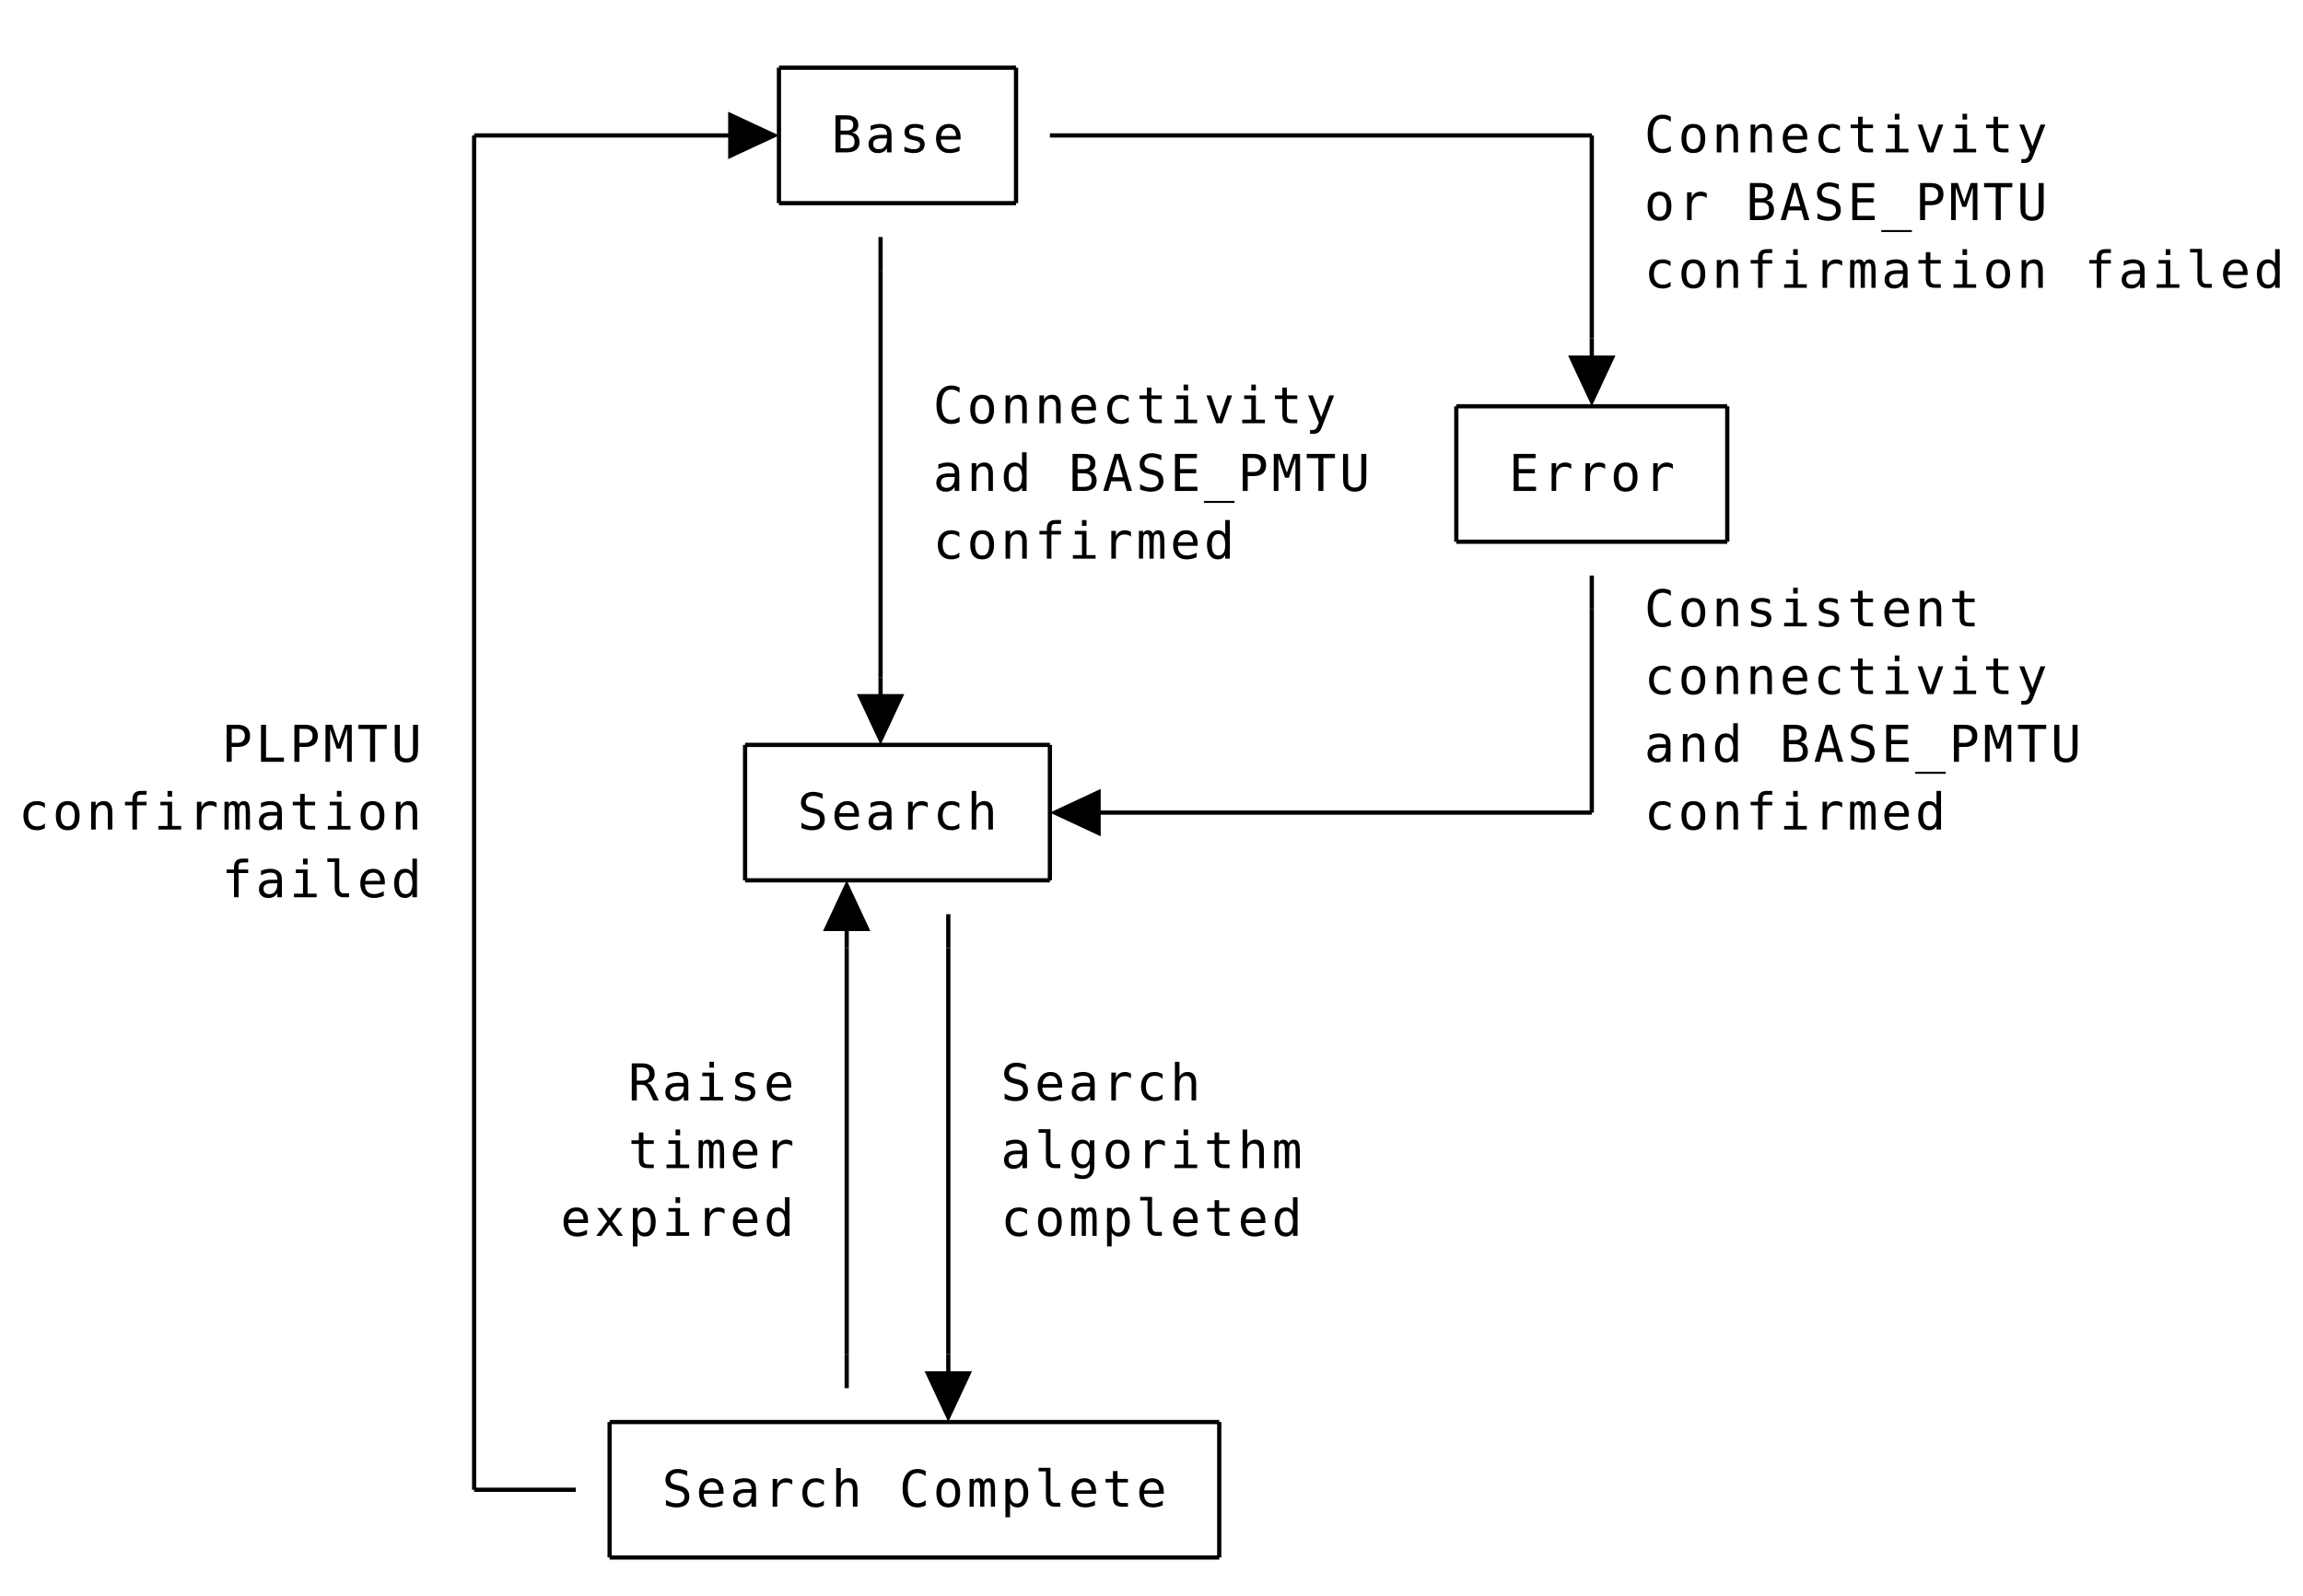
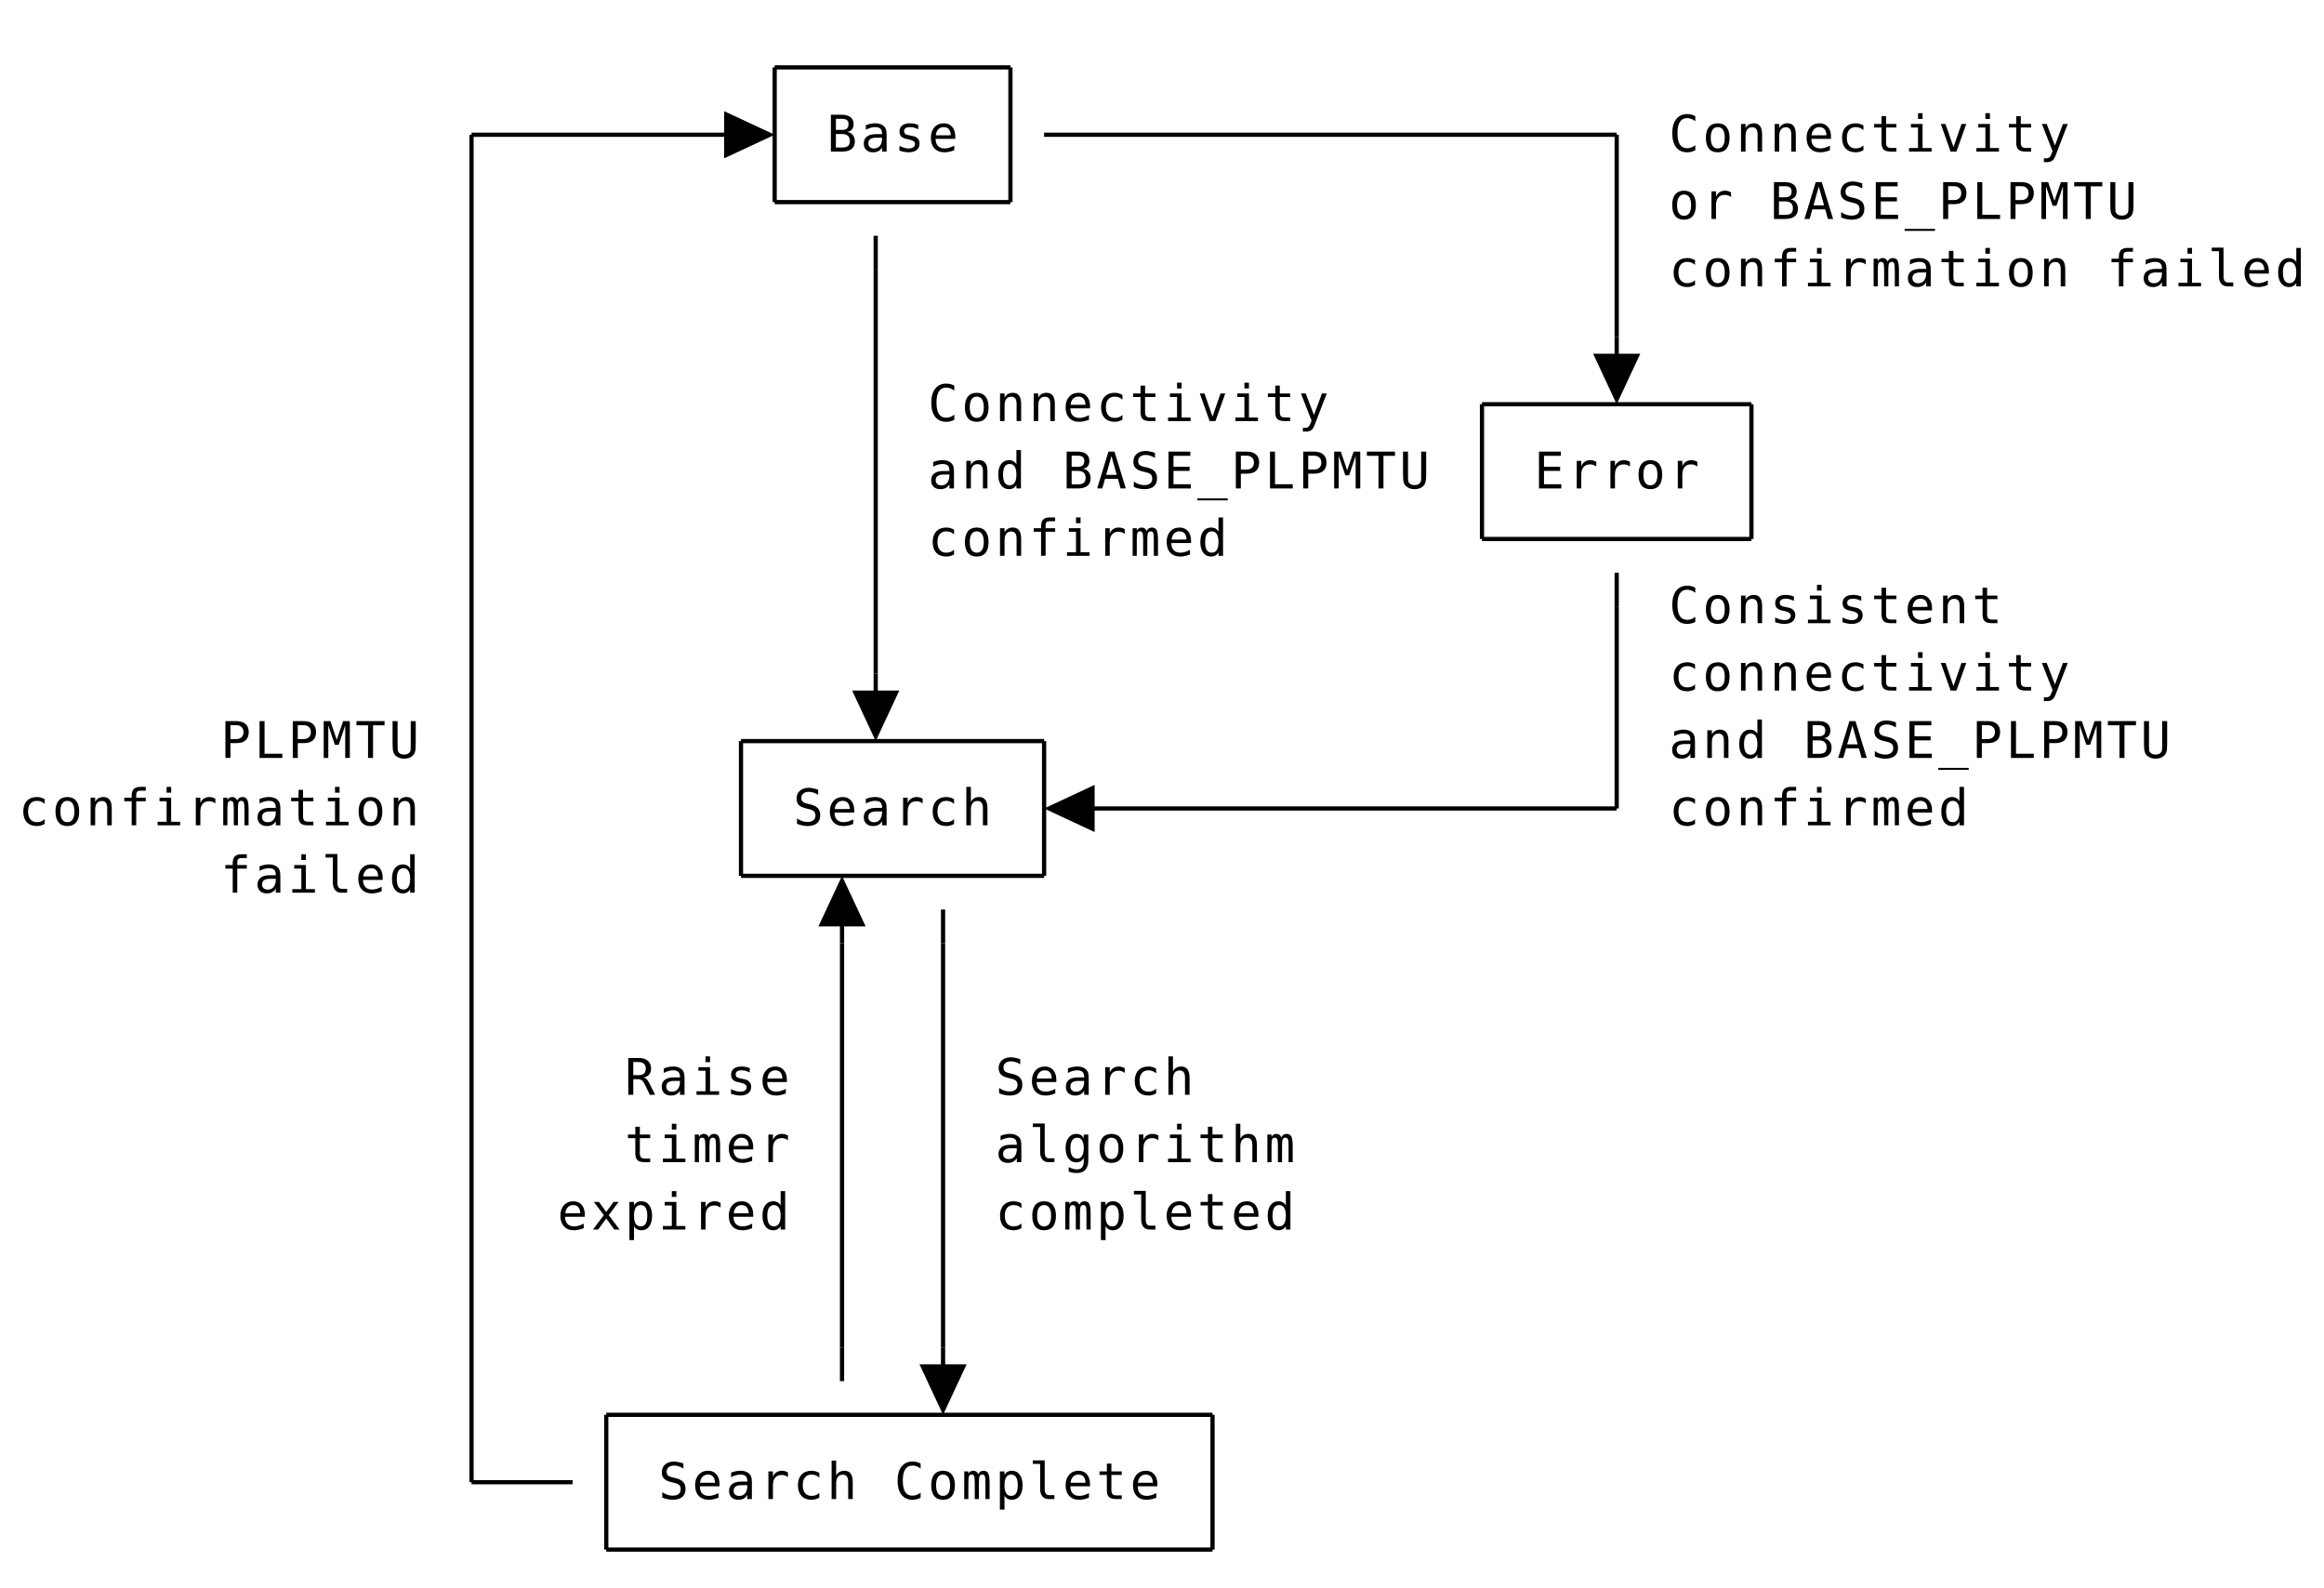
- <svg xmlns="http://www.w3.org/2000/svg" class="diagram" version="1.1" height="377" width="544">
+ <svg xmlns="http://www.w3.org/2000/svg" class="diagram" version="1.1" height="377" width="552" viewBox="0 0 552.0 377.0">
  <g transform="translate(8,16)">
    <path d="M 176,0 L 232,0" fill="none" stroke="black" />
    <path d="M 104,16 L 168,16" fill="none" stroke="black" />
-     <path d="M 240,16 L 368,16" fill="none" stroke="black" />
+     <path d="M 240,16 L 376,16" fill="none" stroke="black" />
    <path d="M 176,32 L 232,32" fill="none" stroke="black" />
-     <path d="M 336,80 L 400,80" fill="none" stroke="black" />
-     <path d="M 336,112 L 400,112" fill="none" stroke="black" />
+     <path d="M 344,80 L 408,80" fill="none" stroke="black" />
+     <path d="M 344,112 L 408,112" fill="none" stroke="black" />
    <path d="M 168,160 L 240,160" fill="none" stroke="black" />
-     <path d="M 248,176 L 368,176" fill="none" stroke="black" />
+     <path d="M 248,176 L 376,176" fill="none" stroke="black" />
    <path d="M 168,192 L 240,192" fill="none" stroke="black" />
    <path d="M 136,320 L 280,320" fill="none" stroke="black" />
    <path d="M 104,336 L 128,336" fill="none" stroke="black" />
    <path d="M 136,352 L 280,352" fill="none" stroke="black" />
    <path d="M 104,16 L 104,336" fill="none" stroke="black" />
    <path d="M 136,320 L 136,352" fill="none" stroke="black" />
    <path d="M 168,160 L 168,192" fill="none" stroke="black" />
    <path d="M 176,0 L 176,32" fill="none" stroke="black" />
    <path d="M 192,208 L 192,304" fill="none" stroke="black" />
    <path d="M 200,48 L 200,144" fill="none" stroke="black" />
    <path d="M 216,208 L 216,304" fill="none" stroke="black" />
    <path d="M 232,0 L 232,32" fill="none" stroke="black" />
    <path d="M 240,160 L 240,192" fill="none" stroke="black" />
    <path d="M 280,320 L 280,352" fill="none" stroke="black" />
-     <path d="M 336,80 L 336,112" fill="none" stroke="black" />
-     <path d="M 368,16 L 368,64" fill="none" stroke="black" />
-     <path d="M 368,128 L 368,176" fill="none" stroke="black" />
-     <path d="M 400,80 L 400,112" fill="none" stroke="black" />
+     <path d="M 344,80 L 344,112" fill="none" stroke="black" />
+     <path d="M 376,16 L 376,64" fill="none" stroke="black" />
+     <path d="M 376,128 L 376,176" fill="none" stroke="black" />
+     <path d="M 408,80 L 408,112" fill="none" stroke="black" />
    <path d="M 192,304 L 192,312" fill="none" stroke="black" />
    <path d="M 200,40 L 200,48" fill="none" stroke="black" />
    <path d="M 216,200 L 216,208" fill="none" stroke="black" />
-     <path d="M 368,120 L 368,128" fill="none" stroke="black" />
+     <path d="M 376,120 L 376,128" fill="none" stroke="black" />
    <polygon points="176,16 164,10.4 164,21.6" transform="rotate(0, 168, 16)" fill="black" />
    <path d="M 192,200 L 192,208" fill="none" stroke="black" />
    <polygon points="208,208 196,202.4 196,213.6" transform="rotate(270, 192, 208)" fill="black" />
    <path d="M 200,144 L 200,152" fill="none" stroke="black" />
    <polygon points="216,144 204,138.4 204,149.6" transform="rotate(90, 200, 144)" fill="black" />
    <path d="M 216,304 L 216,312" fill="none" stroke="black" />
    <polygon points="232,304 220,298.4 220,309.6" transform="rotate(90, 216, 304)" fill="black" />
    <polygon points="256,176 244,170.4 244,181.6" transform="rotate(180, 248, 176)" fill="black" />
-     <path d="M 368,64 L 368,72" fill="none" stroke="black" />
-     <polygon points="384,64 372,58.4 372,69.6" transform="rotate(90, 368, 64)" fill="black" />
+     <path d="M 376,64 L 376,72" fill="none" stroke="black" />
+     <polygon points="392,64 380,58.4 380,69.6" transform="rotate(90, 376, 64)" fill="black" />
+     <text text-anchor="middle" font-family="monospace" x="480" y="52" fill="black" font-size="1em">n</text>
+     <text text-anchor="middle" font-family="monospace" x="512" y="52" fill="black" font-size="1em">i</text>
+     <text text-anchor="middle" font-family="monospace" x="240" y="244" fill="black" font-size="1em">e</text>
+     <text text-anchor="middle" font-family="monospace" x="400" y="20" fill="black" font-size="1em">o</text>
+     <text text-anchor="middle" font-family="monospace" x="304" y="84" fill="black" font-size="1em">y</text>
+     <text text-anchor="middle" font-family="monospace" x="488" y="164" fill="black" font-size="1em">M</text>
+     <text text-anchor="middle" font-family="monospace" x="160" y="260" fill="black" font-size="1em">m</text>
+     <text text-anchor="middle" font-family="monospace" x="456" y="164" fill="black" font-size="1em">_</text>
+     <text text-anchor="middle" font-family="monospace" x="456" y="20" fill="black" font-size="1em">v</text>
+     <text text-anchor="middle" font-family="monospace" x="416" y="36" fill="black" font-size="1em">B</text>
+     <text text-anchor="middle" font-family="monospace" x="392" y="52" fill="black" font-size="1em">c</text>
+     <text text-anchor="middle" font-family="monospace" x="232" y="84" fill="black" font-size="1em">n</text>
+     <text text-anchor="middle" font-family="monospace" x="464" y="36" fill="black" font-size="1em">L</text>
+     <text text-anchor="middle" font-family="monospace" x="400" y="180" fill="black" font-size="1em">o</text>
+     <text text-anchor="middle" font-family="monospace" x="160" y="244" fill="black" font-size="1em">i</text>
+     <text text-anchor="middle" font-family="monospace" x="456" y="52" fill="black" font-size="1em">t</text>
+     <text text-anchor="middle" font-family="monospace" x="448" y="148" fill="black" font-size="1em">i</text>
+     <text text-anchor="middle" font-family="monospace" x="56" y="164" fill="black" font-size="1em">L</text>
+     <text text-anchor="middle" font-family="monospace" x="448" y="52" fill="black" font-size="1em">a</text>
+     <text text-anchor="middle" font-family="monospace" x="216" y="84" fill="black" font-size="1em">C</text>
+     <text text-anchor="middle" font-family="monospace" x="296" y="100" fill="black" font-size="1em">L</text>
+     <text text-anchor="middle" font-family="monospace" x="496" y="164" fill="black" font-size="1em">T</text>
+     <text text-anchor="middle" font-family="monospace" x="256" y="340" fill="black" font-size="1em">t</text>
+     <text text-anchor="middle" font-family="monospace" x="232" y="260" fill="black" font-size="1em">a</text>
+     <text text-anchor="middle" font-family="monospace" x="432" y="20" fill="black" font-size="1em">c</text>
+     <text text-anchor="middle" font-family="monospace" x="472" y="36" fill="black" font-size="1em">P</text>
+     <text text-anchor="middle" font-family="monospace" x="392" y="180" fill="black" font-size="1em">c</text>
+     <text text-anchor="middle" font-family="monospace" x="48" y="180" fill="black" font-size="1em">m</text>
+     <text text-anchor="middle" font-family="monospace" x="232" y="340" fill="black" font-size="1em">p</text>
+     <text text-anchor="middle" font-family="monospace" x="280" y="84" fill="black" font-size="1em">v</text>
+     <text text-anchor="middle" font-family="monospace" x="232" y="276" fill="black" font-size="1em">c</text>
+     <text text-anchor="middle" font-family="monospace" x="504" y="164" fill="black" font-size="1em">U</text>
+     <text text-anchor="middle" font-family="monospace" x="168" y="244" fill="black" font-size="1em">s</text>
+     <text text-anchor="middle" font-family="monospace" x="264" y="276" fill="black" font-size="1em">l</text>
+     <text text-anchor="middle" font-family="monospace" x="248" y="244" fill="black" font-size="1em">a</text>
+     <text text-anchor="middle" font-family="monospace" x="184" y="340" fill="black" font-size="1em">c</text>
+     <text text-anchor="middle" font-family="monospace" x="424" y="52" fill="black" font-size="1em">i</text>
+     <text text-anchor="middle" font-family="monospace" x="432" y="148" fill="black" font-size="1em">c</text>
+     <text text-anchor="middle" font-family="monospace" x="456" y="148" fill="black" font-size="1em">v</text>
+     <text text-anchor="middle" font-family="monospace" x="200" y="180" fill="black" font-size="1em">a</text>
+     <text text-anchor="middle" font-family="monospace" x="256" y="244" fill="black" font-size="1em">r</text>
+     <text text-anchor="middle" font-family="monospace" x="288" y="276" fill="black" font-size="1em">e</text>
+     <text text-anchor="middle" font-family="monospace" x="88" y="196" fill="black" font-size="1em">d</text>
+     <text text-anchor="middle" font-family="monospace" x="400" y="52" fill="black" font-size="1em">o</text>
+     <text text-anchor="middle" font-family="monospace" x="416" y="52" fill="black" font-size="1em">f</text>
+     <text text-anchor="middle" font-family="monospace" x="440" y="52" fill="black" font-size="1em">m</text>
+     <text text-anchor="middle" font-family="monospace" x="88" y="164" fill="black" font-size="1em">U</text>
+     <text text-anchor="middle" font-family="monospace" x="240" y="276" fill="black" font-size="1em">o</text>
+     <text text-anchor="middle" font-family="monospace" x="440" y="20" fill="black" font-size="1em">t</text>
+     <text text-anchor="middle" font-family="monospace" x="472" y="20" fill="black" font-size="1em">t</text>
+     <text text-anchor="middle" font-family="monospace" x="264" y="100" fill="black" font-size="1em">S</text>
+     <text text-anchor="middle" font-family="monospace" x="424" y="148" fill="black" font-size="1em">e</text>
+     <text text-anchor="middle" font-family="monospace" x="152" y="260" fill="black" font-size="1em">i</text>
+     <text text-anchor="middle" font-family="monospace" x="200" y="20" fill="black" font-size="1em">a</text>
+     <text text-anchor="middle" font-family="monospace" x="456" y="36" fill="black" font-size="1em">P</text>
+     <text text-anchor="middle" font-family="monospace" x="272" y="100" fill="black" font-size="1em">E</text>
+     <text text-anchor="middle" font-family="monospace" x="432" y="164" fill="black" font-size="1em">A</text>
+     <text text-anchor="middle" font-family="monospace" x="432" y="180" fill="black" font-size="1em">r</text>
+     <text text-anchor="middle" font-family="monospace" x="440" y="36" fill="black" font-size="1em">E</text>
+     <text text-anchor="middle" font-family="monospace" x="488" y="36" fill="black" font-size="1em">T</text>
+     <text text-anchor="middle" font-family="monospace" x="264" y="116" fill="black" font-size="1em">m</text>
+     <text text-anchor="middle" font-family="monospace" x="416" y="180" fill="black" font-size="1em">f</text>
+     <text text-anchor="middle" font-family="monospace" x="496" y="52" fill="black" font-size="1em">f</text>
+     <text text-anchor="middle" font-family="monospace" x="152" y="244" fill="black" font-size="1em">a</text>
+     <text text-anchor="middle" font-family="monospace" x="128" y="276" fill="black" font-size="1em">e</text>
+     <text text-anchor="middle" font-family="monospace" x="408" y="20" fill="black" font-size="1em">n</text>
+     <text text-anchor="middle" font-family="monospace" x="376" y="100" fill="black" font-size="1em">r</text>
+     <text text-anchor="middle" font-family="monospace" x="184" y="180" fill="black" font-size="1em">S</text>
+     <text text-anchor="middle" font-family="monospace" x="296" y="260" fill="black" font-size="1em">m</text>
+     <text text-anchor="middle" font-family="monospace" x="160" y="276" fill="black" font-size="1em">r</text>
+     <text text-anchor="middle" font-family="monospace" x="520" y="52" fill="black" font-size="1em">l</text>
+     <text text-anchor="middle" font-family="monospace" x="160" y="340" fill="black" font-size="1em">e</text>
+     <text text-anchor="middle" font-family="monospace" x="304" y="100" fill="black" font-size="1em">P</text>
+     <text text-anchor="middle" font-family="monospace" x="440" y="148" fill="black" font-size="1em">t</text>
+     <text text-anchor="middle" font-family="monospace" x="192" y="180" fill="black" font-size="1em">e</text>
+     <text text-anchor="middle" font-family="monospace" x="240" y="260" fill="black" font-size="1em">l</text>
+     <text text-anchor="middle" font-family="monospace" x="432" y="36" fill="black" font-size="1em">S</text>
+     <text text-anchor="middle" font-family="monospace" x="248" y="276" fill="black" font-size="1em">m</text>
+     <text text-anchor="middle" font-family="monospace" x="144" y="276" fill="black" font-size="1em">p</text>
+     <text text-anchor="middle" font-family="monospace" x="280" y="276" fill="black" font-size="1em">t</text>
+     <text text-anchor="middle" font-family="monospace" x="216" y="20" fill="black" font-size="1em">e</text>
+     <text text-anchor="middle" font-family="monospace" x="424" y="36" fill="black" font-size="1em">A</text>
+     <text text-anchor="middle" font-family="monospace" x="224" y="100" fill="black" font-size="1em">n</text>
+     <text text-anchor="middle" font-family="monospace" x="240" y="116" fill="black" font-size="1em">f</text>
+     <text text-anchor="middle" font-family="monospace" x="256" y="116" fill="black" font-size="1em">r</text>
+     <text text-anchor="middle" font-family="monospace" x="48" y="164" fill="black" font-size="1em">P</text>
+     <text text-anchor="middle" font-family="monospace" x="240" y="340" fill="black" font-size="1em">l</text>
+     <text text-anchor="middle" font-family="monospace" x="536" y="52" fill="black" font-size="1em">d</text>
+     <text text-anchor="middle" font-family="monospace" x="296" y="84" fill="black" font-size="1em">t</text>
+     <text text-anchor="middle" font-family="monospace" x="48" y="196" fill="black" font-size="1em">f</text>
+     <text text-anchor="middle" font-family="monospace" x="72" y="196" fill="black" font-size="1em">l</text>
    <text text-anchor="middle" font-family="monospace" x="248" y="116" fill="black" font-size="1em">i</text>
-     <text text-anchor="middle" font-family="monospace" x="256" y="116" fill="black" font-size="1em">r</text>
-     <text text-anchor="middle" font-family="monospace" x="384" y="164" fill="black" font-size="1em">a</text>
+     <text text-anchor="middle" font-family="monospace" x="408" y="132" fill="black" font-size="1em">n</text>
+     <text text-anchor="middle" font-family="monospace" x="256" y="260" fill="black" font-size="1em">o</text>
+     <text text-anchor="middle" font-family="monospace" x="448" y="132" fill="black" font-size="1em">e</text>
+     <text text-anchor="middle" font-family="monospace" x="32" y="180" fill="black" font-size="1em">i</text>
+     <text text-anchor="middle" font-family="monospace" x="64" y="196" fill="black" font-size="1em">i</text>
+     <text text-anchor="middle" font-family="monospace" x="320" y="100" fill="black" font-size="1em">T</text>
+     <text text-anchor="middle" font-family="monospace" x="392" y="132" fill="black" font-size="1em">C</text>
+     <text text-anchor="middle" font-family="monospace" x="464" y="148" fill="black" font-size="1em">i</text>
+     <text text-anchor="middle" font-family="monospace" x="496" y="36" fill="black" font-size="1em">U</text>
+     <text text-anchor="middle" font-family="monospace" x="448" y="180" fill="black" font-size="1em">e</text>
+     <text text-anchor="middle" font-family="monospace" x="80" y="196" fill="black" font-size="1em">e</text>
+     <text text-anchor="middle" font-family="monospace" x="192" y="340" fill="black" font-size="1em">h</text>
+     <text text-anchor="middle" font-family="monospace" x="400" y="148" fill="black" font-size="1em">o</text>
+     <text text-anchor="middle" font-family="monospace" x="24" y="180" fill="black" font-size="1em">f</text>
+     <text text-anchor="middle" font-family="monospace" x="216" y="180" fill="black" font-size="1em">c</text>
+     <text text-anchor="middle" font-family="monospace" x="400" y="36" fill="black" font-size="1em">r</text>
+     <text text-anchor="middle" font-family="monospace" x="432" y="52" fill="black" font-size="1em">r</text>
+     <text text-anchor="middle" font-family="monospace" x="504" y="52" fill="black" font-size="1em">a</text>
+     <text text-anchor="middle" font-family="monospace" x="280" y="100" fill="black" font-size="1em">_</text>
+     <text text-anchor="middle" font-family="monospace" x="464" y="132" fill="black" font-size="1em">t</text>
+     <text text-anchor="middle" font-family="monospace" x="64" y="164" fill="black" font-size="1em">P</text>
+     <text text-anchor="middle" font-family="monospace" x="272" y="260" fill="black" font-size="1em">i</text>
+     <text text-anchor="middle" font-family="monospace" x="152" y="340" fill="black" font-size="1em">S</text>
+     <text text-anchor="middle" font-family="monospace" x="408" y="164" fill="black" font-size="1em">d</text>
+     <text text-anchor="middle" font-family="monospace" x="456" y="132" fill="black" font-size="1em">n</text>
+     <text text-anchor="middle" font-family="monospace" x="80" y="164" fill="black" font-size="1em">T</text>
+     <text text-anchor="middle" font-family="monospace" x="472" y="164" fill="black" font-size="1em">L</text>
+     <text text-anchor="middle" font-family="monospace" x="8" y="180" fill="black" font-size="1em">o</text>
+     <text text-anchor="middle" font-family="monospace" x="56" y="180" fill="black" font-size="1em">a</text>
+     <text text-anchor="middle" font-family="monospace" x="248" y="260" fill="black" font-size="1em">g</text>
+     <text text-anchor="middle" font-family="monospace" x="264" y="260" fill="black" font-size="1em">r</text>
+     <text text-anchor="middle" font-family="monospace" x="400" y="132" fill="black" font-size="1em">o</text>
+     <text text-anchor="middle" font-family="monospace" x="392" y="20" fill="black" font-size="1em">C</text>
    <text text-anchor="middle" font-family="monospace" x="208" y="180" fill="black" font-size="1em">r</text>
+     <text text-anchor="middle" font-family="monospace" x="328" y="100" fill="black" font-size="1em">U</text>
+     <text text-anchor="middle" font-family="monospace" x="448" y="164" fill="black" font-size="1em">E</text>
+     <text text-anchor="middle" font-family="monospace" x="40" y="180" fill="black" font-size="1em">r</text>
+     <text text-anchor="middle" font-family="monospace" x="480" y="36" fill="black" font-size="1em">M</text>
+     <text text-anchor="middle" font-family="monospace" x="216" y="116" fill="black" font-size="1em">c</text>
+     <text text-anchor="middle" font-family="monospace" x="56" y="196" fill="black" font-size="1em">a</text>
+     <text text-anchor="middle" font-family="monospace" x="360" y="100" fill="black" font-size="1em">E</text>
+     <text text-anchor="middle" font-family="monospace" x="280" y="260" fill="black" font-size="1em">t</text>
+     <text text-anchor="middle" font-family="monospace" x="448" y="36" fill="black" font-size="1em">_</text>
+     <text text-anchor="middle" font-family="monospace" x="232" y="116" fill="black" font-size="1em">n</text>
+     <text text-anchor="middle" font-family="monospace" x="152" y="276" fill="black" font-size="1em">i</text>
+     <text text-anchor="middle" font-family="monospace" x="248" y="84" fill="black" font-size="1em">e</text>
+     <text text-anchor="middle" font-family="monospace" x="312" y="100" fill="black" font-size="1em">M</text>
+     <text text-anchor="middle" font-family="monospace" x="424" y="132" fill="black" font-size="1em">i</text>
+     <text text-anchor="middle" font-family="monospace" x="248" y="340" fill="black" font-size="1em">e</text>
+     <text text-anchor="middle" font-family="monospace" x="416" y="148" fill="black" font-size="1em">n</text>
+     <text text-anchor="middle" font-family="monospace" x="272" y="244" fill="black" font-size="1em">h</text>
+     <text text-anchor="middle" font-family="monospace" x="224" y="116" fill="black" font-size="1em">o</text>
+     <text text-anchor="middle" font-family="monospace" x="472" y="148" fill="black" font-size="1em">t</text>
+     <text text-anchor="middle" font-family="monospace" x="392" y="164" fill="black" font-size="1em">a</text>
+     <text text-anchor="middle" font-family="monospace" x="480" y="164" fill="black" font-size="1em">P</text>
+     <text text-anchor="middle" font-family="monospace" x="176" y="260" fill="black" font-size="1em">r</text>
+     <text text-anchor="middle" font-family="monospace" x="264" y="340" fill="black" font-size="1em">e</text>
+     <text text-anchor="middle" font-family="monospace" x="240" y="84" fill="black" font-size="1em">n</text>
+     <text text-anchor="middle" font-family="monospace" x="464" y="164" fill="black" font-size="1em">P</text>
+     <text text-anchor="middle" font-family="monospace" x="424" y="20" fill="black" font-size="1em">e</text>
+     <text text-anchor="middle" font-family="monospace" x="256" y="84" fill="black" font-size="1em">c</text>
+     <text text-anchor="middle" font-family="monospace" x="80" y="180" fill="black" font-size="1em">o</text>
+     <text text-anchor="middle" font-family="monospace" x="440" y="180" fill="black" font-size="1em">m</text>
+     <text text-anchor="middle" font-family="monospace" x="176" y="244" fill="black" font-size="1em">e</text>
+     <text text-anchor="middle" font-family="monospace" x="168" y="276" fill="black" font-size="1em">e</text>
+     <text text-anchor="middle" font-family="monospace" x="280" y="116" fill="black" font-size="1em">d</text>
+     <text text-anchor="middle" font-family="monospace" x="72" y="164" fill="black" font-size="1em">M</text>
+     <text text-anchor="middle" font-family="monospace" x="168" y="260" fill="black" font-size="1em">e</text>
+     <text text-anchor="middle" font-family="monospace" x="224" y="180" fill="black" font-size="1em">h</text>
+     <text text-anchor="middle" font-family="monospace" x="448" y="20" fill="black" font-size="1em">i</text>
+     <text text-anchor="middle" font-family="monospace" x="480" y="20" fill="black" font-size="1em">y</text>
+     <text text-anchor="middle" font-family="monospace" x="16" y="180" fill="black" font-size="1em">n</text>
+     <text text-anchor="middle" font-family="monospace" x="232" y="244" fill="black" font-size="1em">S</text>
+     <text text-anchor="middle" font-family="monospace" x="224" y="340" fill="black" font-size="1em">m</text>
+     <text text-anchor="middle" font-family="monospace" x="288" y="84" fill="black" font-size="1em">i</text>
+     <text text-anchor="middle" font-family="monospace" x="144" y="244" fill="black" font-size="1em">R</text>
+     <text text-anchor="middle" font-family="monospace" x="64" y="180" fill="black" font-size="1em">t</text>
+     <text text-anchor="middle" font-family="monospace" x="296" y="276" fill="black" font-size="1em">d</text>
+     <text text-anchor="middle" font-family="monospace" x="216" y="340" fill="black" font-size="1em">o</text>
+     <text text-anchor="middle" font-family="monospace" x="408" y="148" fill="black" font-size="1em">n</text>
+     <text text-anchor="middle" font-family="monospace" x="480" y="148" fill="black" font-size="1em">y</text>
+     <text text-anchor="middle" font-family="monospace" x="424" y="164" fill="black" font-size="1em">B</text>
+     <text text-anchor="middle" font-family="monospace" x="264" y="244" fill="black" font-size="1em">c</text>
+     <text text-anchor="middle" font-family="monospace" x="176" y="276" fill="black" font-size="1em">d</text>
    <text text-anchor="middle" font-family="monospace" x="256" y="276" fill="black" font-size="1em">p</text>
-     <text text-anchor="middle" font-family="monospace" x="408" y="132" fill="black" font-size="1em">s</text>
-     <text text-anchor="middle" font-family="monospace" x="64" y="180" fill="black" font-size="1em">t</text>
-     <text text-anchor="middle" font-family="monospace" x="200" y="20" fill="black" font-size="1em">a</text>
-     <text text-anchor="middle" font-family="monospace" x="456" y="164" fill="black" font-size="1em">P</text>
-     <text text-anchor="middle" font-family="monospace" x="264" y="100" fill="black" font-size="1em">S</text>
-     <text text-anchor="middle" font-family="monospace" x="264" y="116" fill="black" font-size="1em">m</text>
-     <text text-anchor="middle" font-family="monospace" x="480" y="164" fill="black" font-size="1em">U</text>
-     <text text-anchor="middle" font-family="monospace" x="176" y="260" fill="black" font-size="1em">r</text>
-     <text text-anchor="middle" font-family="monospace" x="408" y="36" fill="black" font-size="1em">B</text>
-     <text text-anchor="middle" font-family="monospace" x="80" y="180" fill="black" font-size="1em">o</text>
+     <text text-anchor="middle" font-family="monospace" x="424" y="180" fill="black" font-size="1em">i</text>
+     <text text-anchor="middle" font-family="monospace" x="528" y="52" fill="black" font-size="1em">e</text>
+     <text text-anchor="middle" font-family="monospace" x="224" y="84" fill="black" font-size="1em">o</text>
+     <text text-anchor="middle" font-family="monospace" x="384" y="100" fill="black" font-size="1em">o</text>
+     <text text-anchor="middle" font-family="monospace" x="432" y="132" fill="black" font-size="1em">s</text>
+     <text text-anchor="middle" font-family="monospace" x="72" y="180" fill="black" font-size="1em">i</text>
+     <text text-anchor="middle" font-family="monospace" x="464" y="52" fill="black" font-size="1em">i</text>
+     <text text-anchor="middle" font-family="monospace" x="288" y="100" fill="black" font-size="1em">P</text>
+     <text text-anchor="middle" font-family="monospace" x="392" y="36" fill="black" font-size="1em">o</text>
+     <text text-anchor="middle" font-family="monospace" x="136" y="276" fill="black" font-size="1em">x</text>
+     <text text-anchor="middle" font-family="monospace" x="264" y="84" fill="black" font-size="1em">t</text>
+     <text text-anchor="middle" font-family="monospace" x="392" y="100" fill="black" font-size="1em">r</text>
+     <text text-anchor="middle" font-family="monospace" x="272" y="116" fill="black" font-size="1em">e</text>
+     <text text-anchor="middle" font-family="monospace" x="392" y="148" fill="black" font-size="1em">c</text>
    <text text-anchor="middle" font-family="monospace" x="176" y="340" fill="black" font-size="1em">r</text>
-     <text text-anchor="middle" font-family="monospace" x="384" y="52" fill="black" font-size="1em">c</text>
-     <text text-anchor="middle" font-family="monospace" x="304" y="100" fill="black" font-size="1em">T</text>
-     <text text-anchor="middle" font-family="monospace" x="64" y="164" fill="black" font-size="1em">P</text>
-     <text text-anchor="middle" font-family="monospace" x="32" y="180" fill="black" font-size="1em">i</text>
-     <text text-anchor="middle" font-family="monospace" x="432" y="180" fill="black" font-size="1em">m</text>
-     <text text-anchor="middle" font-family="monospace" x="144" y="244" fill="black" font-size="1em">R</text>
-     <text text-anchor="middle" font-family="monospace" x="264" y="276" fill="black" font-size="1em">l</text>
-     <text text-anchor="middle" font-family="monospace" x="528" y="52" fill="black" font-size="1em">d</text>
-     <text text-anchor="middle" font-family="monospace" x="432" y="148" fill="black" font-size="1em">t</text>
-     <text text-anchor="middle" font-family="monospace" x="8" y="180" fill="black" font-size="1em">o</text>
-     <text text-anchor="middle" font-family="monospace" x="224" y="180" fill="black" font-size="1em">h</text>
-     <text text-anchor="middle" font-family="monospace" x="448" y="36" fill="black" font-size="1em">P</text>
-     <text text-anchor="middle" font-family="monospace" x="160" y="260" fill="black" font-size="1em">m</text>
-     <text text-anchor="middle" font-family="monospace" x="432" y="36" fill="black" font-size="1em">E</text>
-     <text text-anchor="middle" font-family="monospace" x="472" y="148" fill="black" font-size="1em">y</text>
-     <text text-anchor="middle" font-family="monospace" x="456" y="20" fill="black" font-size="1em">i</text>
-     <text text-anchor="middle" font-family="monospace" x="272" y="100" fill="black" font-size="1em">E</text>
-     <text text-anchor="middle" font-family="monospace" x="416" y="132" fill="black" font-size="1em">i</text>
-     <text text-anchor="middle" font-family="monospace" x="280" y="260" fill="black" font-size="1em">t</text>
-     <text text-anchor="middle" font-family="monospace" x="128" y="276" fill="black" font-size="1em">e</text>
-     <text text-anchor="middle" font-family="monospace" x="472" y="20" fill="black" font-size="1em">y</text>
-     <text text-anchor="middle" font-family="monospace" x="56" y="180" fill="black" font-size="1em">a</text>
-     <text text-anchor="middle" font-family="monospace" x="176" y="276" fill="black" font-size="1em">d</text>
-     <text text-anchor="middle" font-family="monospace" x="200" y="180" fill="black" font-size="1em">a</text>
-     <text text-anchor="middle" font-family="monospace" x="216" y="20" fill="black" font-size="1em">e</text>
-     <text text-anchor="middle" font-family="monospace" x="464" y="20" fill="black" font-size="1em">t</text>
-     <text text-anchor="middle" font-family="monospace" x="216" y="84" fill="black" font-size="1em">C</text>
-     <text text-anchor="middle" font-family="monospace" x="224" y="84" fill="black" font-size="1em">o</text>
-     <text text-anchor="middle" font-family="monospace" x="448" y="132" fill="black" font-size="1em">n</text>
-     <text text-anchor="middle" font-family="monospace" x="432" y="132" fill="black" font-size="1em">t</text>
-     <text text-anchor="middle" font-family="monospace" x="72" y="164" fill="black" font-size="1em">M</text>
-     <text text-anchor="middle" font-family="monospace" x="224" y="116" fill="black" font-size="1em">o</text>
-     <text text-anchor="middle" font-family="monospace" x="392" y="20" fill="black" font-size="1em">o</text>
-     <text text-anchor="middle" font-family="monospace" x="440" y="36" fill="black" font-size="1em">_</text>
+     <text text-anchor="middle" font-family="monospace" x="472" y="52" fill="black" font-size="1em">o</text>
+     <text text-anchor="middle" font-family="monospace" x="272" y="84" fill="black" font-size="1em">i</text>
+     <text text-anchor="middle" font-family="monospace" x="440" y="132" fill="black" font-size="1em">t</text>
+     <text text-anchor="middle" font-family="monospace" x="456" y="180" fill="black" font-size="1em">d</text>
+     <text text-anchor="middle" font-family="monospace" x="144" y="260" fill="black" font-size="1em">t</text>
+     <text text-anchor="middle" font-family="monospace" x="256" y="100" fill="black" font-size="1em">A</text>
+     <text text-anchor="middle" font-family="monospace" x="208" y="340" fill="black" font-size="1em">C</text>
+     <text text-anchor="middle" font-family="monospace" x="88" y="180" fill="black" font-size="1em">n</text>
+     <text text-anchor="middle" font-family="monospace" x="408" y="180" fill="black" font-size="1em">n</text>
+     <text text-anchor="middle" font-family="monospace" x="208" y="20" fill="black" font-size="1em">s</text>
+     <text text-anchor="middle" font-family="monospace" x="408" y="52" fill="black" font-size="1em">n</text>
+     <text text-anchor="middle" font-family="monospace" x="440" y="164" fill="black" font-size="1em">S</text>
+     <text text-anchor="middle" font-family="monospace" x="0" y="180" fill="black" font-size="1em">c</text>
+     <text text-anchor="middle" font-family="monospace" x="168" y="340" fill="black" font-size="1em">a</text>
    <text text-anchor="middle" font-family="monospace" x="248" y="100" fill="black" font-size="1em">B</text>
-     <text text-anchor="middle" font-family="monospace" x="408" y="148" fill="black" font-size="1em">n</text>
-     <text text-anchor="middle" font-family="monospace" x="72" y="196" fill="black" font-size="1em">l</text>
-     <text text-anchor="middle" font-family="monospace" x="416" y="36" fill="black" font-size="1em">A</text>
-     <text text-anchor="middle" font-family="monospace" x="416" y="52" fill="black" font-size="1em">i</text>
-     <text text-anchor="middle" font-family="monospace" x="288" y="276" fill="black" font-size="1em">e</text>
-     <text text-anchor="middle" font-family="monospace" x="248" y="84" fill="black" font-size="1em">e</text>
-     <text text-anchor="middle" font-family="monospace" x="288" y="100" fill="black" font-size="1em">P</text>
-     <text text-anchor="middle" font-family="monospace" x="88" y="180" fill="black" font-size="1em">n</text>
-     <text text-anchor="middle" font-family="monospace" x="216" y="180" fill="black" font-size="1em">c</text>
-     <text text-anchor="middle" font-family="monospace" x="296" y="100" fill="black" font-size="1em">M</text>
-     <text text-anchor="middle" font-family="monospace" x="392" y="148" fill="black" font-size="1em">o</text>
-     <text text-anchor="middle" font-family="monospace" x="400" y="148" fill="black" font-size="1em">n</text>
-     <text text-anchor="middle" font-family="monospace" x="160" y="244" fill="black" font-size="1em">i</text>
-     <text text-anchor="middle" font-family="monospace" x="448" y="180" fill="black" font-size="1em">d</text>
-     <text text-anchor="middle" font-family="monospace" x="408" y="180" fill="black" font-size="1em">f</text>
-     <text text-anchor="middle" font-family="monospace" x="312" y="100" fill="black" font-size="1em">U</text>
-     <text text-anchor="middle" font-family="monospace" x="24" y="180" fill="black" font-size="1em">f</text>
-     <text text-anchor="middle" font-family="monospace" x="288" y="84" fill="black" font-size="1em">i</text>
-     <text text-anchor="middle" font-family="monospace" x="232" y="116" fill="black" font-size="1em">n</text>
-     <text text-anchor="middle" font-family="monospace" x="400" y="164" fill="black" font-size="1em">d</text>
-     <text text-anchor="middle" font-family="monospace" x="56" y="196" fill="black" font-size="1em">a</text>
-     <text text-anchor="middle" font-family="monospace" x="280" y="84" fill="black" font-size="1em">v</text>
-     <text text-anchor="middle" font-family="monospace" x="240" y="116" fill="black" font-size="1em">f</text>
-     <text text-anchor="middle" font-family="monospace" x="16" y="180" fill="black" font-size="1em">n</text>
-     <text text-anchor="middle" font-family="monospace" x="456" y="36" fill="black" font-size="1em">M</text>
-     <text text-anchor="middle" font-family="monospace" x="168" y="244" fill="black" font-size="1em">s</text>
-     <text text-anchor="middle" font-family="monospace" x="392" y="52" fill="black" font-size="1em">o</text>
-     <text text-anchor="middle" font-family="monospace" x="240" y="340" fill="black" font-size="1em">l</text>
+     <text text-anchor="middle" font-family="monospace" x="216" y="100" fill="black" font-size="1em">a</text>
+     <text text-anchor="middle" font-family="monospace" x="416" y="132" fill="black" font-size="1em">s</text>
+     <text text-anchor="middle" font-family="monospace" x="400" y="164" fill="black" font-size="1em">n</text>
+     <text text-anchor="middle" font-family="monospace" x="272" y="276" fill="black" font-size="1em">e</text>
+     <text text-anchor="middle" font-family="monospace" x="192" y="20" fill="black" font-size="1em">B</text>
+     <text text-anchor="middle" font-family="monospace" x="416" y="20" fill="black" font-size="1em">n</text>
+     <text text-anchor="middle" font-family="monospace" x="464" y="20" fill="black" font-size="1em">i</text>
    <text text-anchor="middle" font-family="monospace" x="232" y="100" fill="black" font-size="1em">d</text>
-     <text text-anchor="middle" font-family="monospace" x="208" y="340" fill="black" font-size="1em">C</text>
-     <text text-anchor="middle" font-family="monospace" x="280" y="116" fill="black" font-size="1em">d</text>
-     <text text-anchor="middle" font-family="monospace" x="88" y="196" fill="black" font-size="1em">d</text>
-     <text text-anchor="middle" font-family="monospace" x="264" y="244" fill="black" font-size="1em">c</text>
-     <text text-anchor="middle" font-family="monospace" x="440" y="52" fill="black" font-size="1em">a</text>
-     <text text-anchor="middle" font-family="monospace" x="176" y="244" fill="black" font-size="1em">e</text>
-     <text text-anchor="middle" font-family="monospace" x="408" y="20" fill="black" font-size="1em">n</text>
-     <text text-anchor="middle" font-family="monospace" x="272" y="84" fill="black" font-size="1em">i</text>
-     <text text-anchor="middle" font-family="monospace" x="272" y="276" fill="black" font-size="1em">e</text>
-     <text text-anchor="middle" font-family="monospace" x="296" y="276" fill="black" font-size="1em">d</text>
-     <text text-anchor="middle" font-family="monospace" x="384" y="100" fill="black" font-size="1em">r</text>
-     <text text-anchor="middle" font-family="monospace" x="400" y="180" fill="black" font-size="1em">n</text>
-     <text text-anchor="middle" font-family="monospace" x="144" y="260" fill="black" font-size="1em">t</text>
-     <text text-anchor="middle" font-family="monospace" x="160" y="340" fill="black" font-size="1em">e</text>
-     <text text-anchor="middle" font-family="monospace" x="416" y="180" fill="black" font-size="1em">i</text>
-     <text text-anchor="middle" font-family="monospace" x="448" y="52" fill="black" font-size="1em">t</text>
-     <text text-anchor="middle" font-family="monospace" x="424" y="148" fill="black" font-size="1em">c</text>
-     <text text-anchor="middle" font-family="monospace" x="48" y="164" fill="black" font-size="1em">P</text>
-     <text text-anchor="middle" font-family="monospace" x="88" y="164" fill="black" font-size="1em">U</text>
-     <text text-anchor="middle" font-family="monospace" x="392" y="36" fill="black" font-size="1em">r</text>
    <text text-anchor="middle" font-family="monospace" x="368" y="100" fill="black" font-size="1em">r</text>
-     <text text-anchor="middle" font-family="monospace" x="448" y="148" fill="black" font-size="1em">v</text>
-     <text text-anchor="middle" font-family="monospace" x="248" y="244" fill="black" font-size="1em">a</text>
-     <text text-anchor="middle" font-family="monospace" x="416" y="20" fill="black" font-size="1em">e</text>
-     <text text-anchor="middle" font-family="monospace" x="240" y="84" fill="black" font-size="1em">n</text>
-     <text text-anchor="middle" font-family="monospace" x="440" y="148" fill="black" font-size="1em">i</text>
-     <text text-anchor="middle" font-family="monospace" x="240" y="260" fill="black" font-size="1em">l</text>
-     <text text-anchor="middle" font-family="monospace" x="80" y="196" fill="black" font-size="1em">e</text>
-     <text text-anchor="middle" font-family="monospace" x="144" y="276" fill="black" font-size="1em">p</text>
-     <text text-anchor="middle" font-family="monospace" x="424" y="20" fill="black" font-size="1em">c</text>
-     <text text-anchor="middle" font-family="monospace" x="408" y="52" fill="black" font-size="1em">f</text>
-     <text text-anchor="middle" font-family="monospace" x="264" y="84" fill="black" font-size="1em">t</text>
-     <text text-anchor="middle" font-family="monospace" x="352" y="100" fill="black" font-size="1em">E</text>
-     <text text-anchor="middle" font-family="monospace" x="464" y="148" fill="black" font-size="1em">t</text>
-     <text text-anchor="middle" font-family="monospace" x="248" y="260" fill="black" font-size="1em">g</text>
-     <text text-anchor="middle" font-family="monospace" x="384" y="20" fill="black" font-size="1em">C</text>
-     <text text-anchor="middle" font-family="monospace" x="464" y="36" fill="black" font-size="1em">T</text>
-     <text text-anchor="middle" font-family="monospace" x="512" y="52" fill="black" font-size="1em">l</text>
-     <text text-anchor="middle" font-family="monospace" x="464" y="52" fill="black" font-size="1em">o</text>
-     <text text-anchor="middle" font-family="monospace" x="272" y="116" fill="black" font-size="1em">e</text>
-     <text text-anchor="middle" font-family="monospace" x="416" y="148" fill="black" font-size="1em">e</text>
-     <text text-anchor="middle" font-family="monospace" x="56" y="164" fill="black" font-size="1em">L</text>
-     <text text-anchor="middle" font-family="monospace" x="168" y="276" fill="black" font-size="1em">e</text>
-     <text text-anchor="middle" font-family="monospace" x="384" y="148" fill="black" font-size="1em">c</text>
-     <text text-anchor="middle" font-family="monospace" x="504" y="52" fill="black" font-size="1em">i</text>
-     <text text-anchor="middle" font-family="monospace" x="440" y="132" fill="black" font-size="1em">e</text>
-     <text text-anchor="middle" font-family="monospace" x="464" y="164" fill="black" font-size="1em">M</text>
-     <text text-anchor="middle" font-family="monospace" x="192" y="180" fill="black" font-size="1em">e</text>
-     <text text-anchor="middle" font-family="monospace" x="392" y="132" fill="black" font-size="1em">o</text>
-     <text text-anchor="middle" font-family="monospace" x="472" y="36" fill="black" font-size="1em">U</text>
-     <text text-anchor="middle" font-family="monospace" x="432" y="52" fill="black" font-size="1em">m</text>
-     <text text-anchor="middle" font-family="monospace" x="216" y="116" fill="black" font-size="1em">c</text>
-     <text text-anchor="middle" font-family="monospace" x="184" y="180" fill="black" font-size="1em">S</text>
    <text text-anchor="middle" font-family="monospace" x="288" y="260" fill="black" font-size="1em">h</text>
-     <text text-anchor="middle" font-family="monospace" x="152" y="276" fill="black" font-size="1em">i</text>
-     <text text-anchor="middle" font-family="monospace" x="184" y="340" fill="black" font-size="1em">c</text>
-     <text text-anchor="middle" font-family="monospace" x="424" y="52" fill="black" font-size="1em">r</text>
-     <text text-anchor="middle" font-family="monospace" x="472" y="164" fill="black" font-size="1em">T</text>
-     <text text-anchor="middle" font-family="monospace" x="168" y="260" fill="black" font-size="1em">e</text>
-     <text text-anchor="middle" font-family="monospace" x="240" y="276" fill="black" font-size="1em">o</text>
-     <text text-anchor="middle" font-family="monospace" x="168" y="340" fill="black" font-size="1em">a</text>
-     <text text-anchor="middle" font-family="monospace" x="440" y="20" fill="black" font-size="1em">i</text>
-     <text text-anchor="middle" font-family="monospace" x="384" y="132" fill="black" font-size="1em">C</text>
-     <text text-anchor="middle" font-family="monospace" x="272" y="260" fill="black" font-size="1em">i</text>
-     <text text-anchor="middle" font-family="monospace" x="296" y="260" fill="black" font-size="1em">m</text>
-     <text text-anchor="middle" font-family="monospace" x="216" y="340" fill="black" font-size="1em">o</text>
-     <text text-anchor="middle" font-family="monospace" x="384" y="36" fill="black" font-size="1em">o</text>
-     <text text-anchor="middle" font-family="monospace" x="416" y="164" fill="black" font-size="1em">B</text>
-     <text text-anchor="middle" font-family="monospace" x="384" y="180" fill="black" font-size="1em">c</text>
-     <text text-anchor="middle" font-family="monospace" x="152" y="244" fill="black" font-size="1em">a</text>
-     <text text-anchor="middle" font-family="monospace" x="232" y="340" fill="black" font-size="1em">p</text>
-     <text text-anchor="middle" font-family="monospace" x="152" y="260" fill="black" font-size="1em">i</text>
-     <text text-anchor="middle" font-family="monospace" x="456" y="148" fill="black" font-size="1em">i</text>
-     <text text-anchor="middle" font-family="monospace" x="392" y="164" fill="black" font-size="1em">n</text>
-     <text text-anchor="middle" font-family="monospace" x="448" y="20" fill="black" font-size="1em">v</text>
-     <text text-anchor="middle" font-family="monospace" x="456" y="52" fill="black" font-size="1em">i</text>
-     <text text-anchor="middle" font-family="monospace" x="72" y="180" fill="black" font-size="1em">i</text>
-     <text text-anchor="middle" font-family="monospace" x="232" y="260" fill="black" font-size="1em">a</text>
-     <text text-anchor="middle" font-family="monospace" x="256" y="340" fill="black" font-size="1em">t</text>
-     <text text-anchor="middle" font-family="monospace" x="192" y="340" fill="black" font-size="1em">h</text>
-     <text text-anchor="middle" font-family="monospace" x="360" y="100" fill="black" font-size="1em">r</text>
-     <text text-anchor="middle" font-family="monospace" x="424" y="132" fill="black" font-size="1em">s</text>
-     <text text-anchor="middle" font-family="monospace" x="424" y="180" fill="black" font-size="1em">r</text>
-     <text text-anchor="middle" font-family="monospace" x="224" y="100" fill="black" font-size="1em">n</text>
-     <text text-anchor="middle" font-family="monospace" x="440" y="180" fill="black" font-size="1em">e</text>
-     <text text-anchor="middle" font-family="monospace" x="264" y="340" fill="black" font-size="1em">e</text>
-     <text text-anchor="middle" font-family="monospace" x="208" y="20" fill="black" font-size="1em">s</text>
-     <text text-anchor="middle" font-family="monospace" x="488" y="52" fill="black" font-size="1em">f</text>
-     <text text-anchor="middle" font-family="monospace" x="80" y="164" fill="black" font-size="1em">T</text>
-     <text text-anchor="middle" font-family="monospace" x="40" y="180" fill="black" font-size="1em">r</text>
-     <text text-anchor="middle" font-family="monospace" x="400" y="20" fill="black" font-size="1em">n</text>
-     <text text-anchor="middle" font-family="monospace" x="400" y="132" fill="black" font-size="1em">n</text>
-     <text text-anchor="middle" font-family="monospace" x="424" y="164" fill="black" font-size="1em">A</text>
-     <text text-anchor="middle" font-family="monospace" x="48" y="180" fill="black" font-size="1em">m</text>
-     <text text-anchor="middle" font-family="monospace" x="248" y="276" fill="black" font-size="1em">m</text>
-     <text text-anchor="middle" font-family="monospace" x="152" y="340" fill="black" font-size="1em">S</text>
-     <text text-anchor="middle" font-family="monospace" x="232" y="84" fill="black" font-size="1em">n</text>
-     <text text-anchor="middle" font-family="monospace" x="256" y="100" fill="black" font-size="1em">A</text>
-     <text text-anchor="middle" font-family="monospace" x="160" y="276" fill="black" font-size="1em">r</text>
-     <text text-anchor="middle" font-family="monospace" x="64" y="196" fill="black" font-size="1em">i</text>
-     <text text-anchor="middle" font-family="monospace" x="232" y="276" fill="black" font-size="1em">c</text>
-     <text text-anchor="middle" font-family="monospace" x="424" y="36" fill="black" font-size="1em">S</text>
-     <text text-anchor="middle" font-family="monospace" x="376" y="100" fill="black" font-size="1em">o</text>
-     <text text-anchor="middle" font-family="monospace" x="456" y="132" fill="black" font-size="1em">t</text>
-     <text text-anchor="middle" font-family="monospace" x="280" y="100" fill="black" font-size="1em">_</text>
-     <text text-anchor="middle" font-family="monospace" x="448" y="164" fill="black" font-size="1em">_</text>
-     <text text-anchor="middle" font-family="monospace" x="264" y="260" fill="black" font-size="1em">r</text>
-     <text text-anchor="middle" font-family="monospace" x="0" y="180" fill="black" font-size="1em">c</text>
-     <text text-anchor="middle" font-family="monospace" x="48" y="196" fill="black" font-size="1em">f</text>
-     <text text-anchor="middle" font-family="monospace" x="280" y="276" fill="black" font-size="1em">t</text>
-     <text text-anchor="middle" font-family="monospace" x="400" y="52" fill="black" font-size="1em">n</text>
-     <text text-anchor="middle" font-family="monospace" x="216" y="100" fill="black" font-size="1em">a</text>
-     <text text-anchor="middle" font-family="monospace" x="232" y="244" fill="black" font-size="1em">S</text>
-     <text text-anchor="middle" font-family="monospace" x="256" y="244" fill="black" font-size="1em">r</text>
-     <text text-anchor="middle" font-family="monospace" x="272" y="244" fill="black" font-size="1em">h</text>
-     <text text-anchor="middle" font-family="monospace" x="256" y="260" fill="black" font-size="1em">o</text>
-     <text text-anchor="middle" font-family="monospace" x="192" y="20" fill="black" font-size="1em">B</text>
-     <text text-anchor="middle" font-family="monospace" x="432" y="164" fill="black" font-size="1em">S</text>
-     <text text-anchor="middle" font-family="monospace" x="392" y="180" fill="black" font-size="1em">o</text>
-     <text text-anchor="middle" font-family="monospace" x="136" y="276" fill="black" font-size="1em">x</text>
-     <text text-anchor="middle" font-family="monospace" x="472" y="52" fill="black" font-size="1em">n</text>
-     <text text-anchor="middle" font-family="monospace" x="296" y="84" fill="black" font-size="1em">t</text>
-     <text text-anchor="middle" font-family="monospace" x="440" y="164" fill="black" font-size="1em">E</text>
-     <text text-anchor="middle" font-family="monospace" x="520" y="52" fill="black" font-size="1em">e</text>
-     <text text-anchor="middle" font-family="monospace" x="248" y="340" fill="black" font-size="1em">e</text>
-     <text text-anchor="middle" font-family="monospace" x="432" y="20" fill="black" font-size="1em">t</text>
-     <text text-anchor="middle" font-family="monospace" x="496" y="52" fill="black" font-size="1em">a</text>
-     <text text-anchor="middle" font-family="monospace" x="256" y="84" fill="black" font-size="1em">c</text>
-     <text text-anchor="middle" font-family="monospace" x="304" y="84" fill="black" font-size="1em">y</text>
-     <text text-anchor="middle" font-family="monospace" x="240" y="244" fill="black" font-size="1em">e</text>
-     <text text-anchor="middle" font-family="monospace" x="224" y="340" fill="black" font-size="1em">m</text>
  </g>
</svg>
